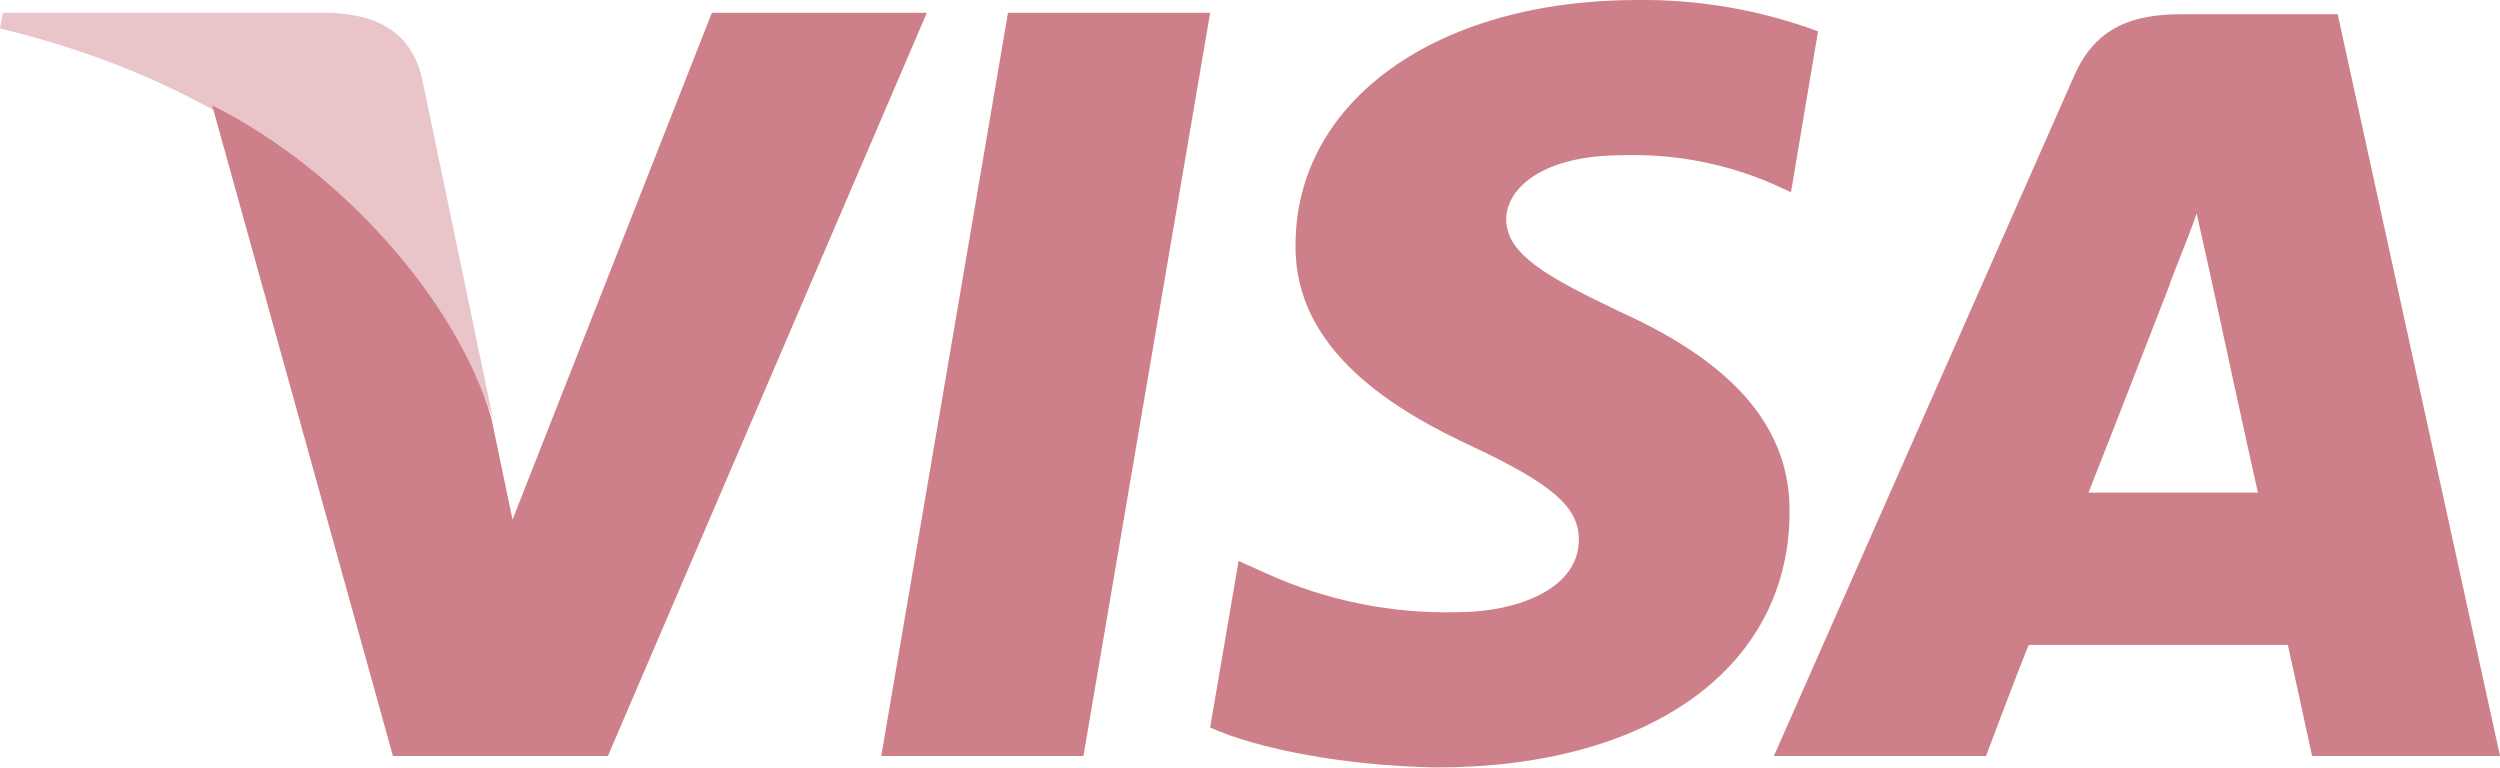
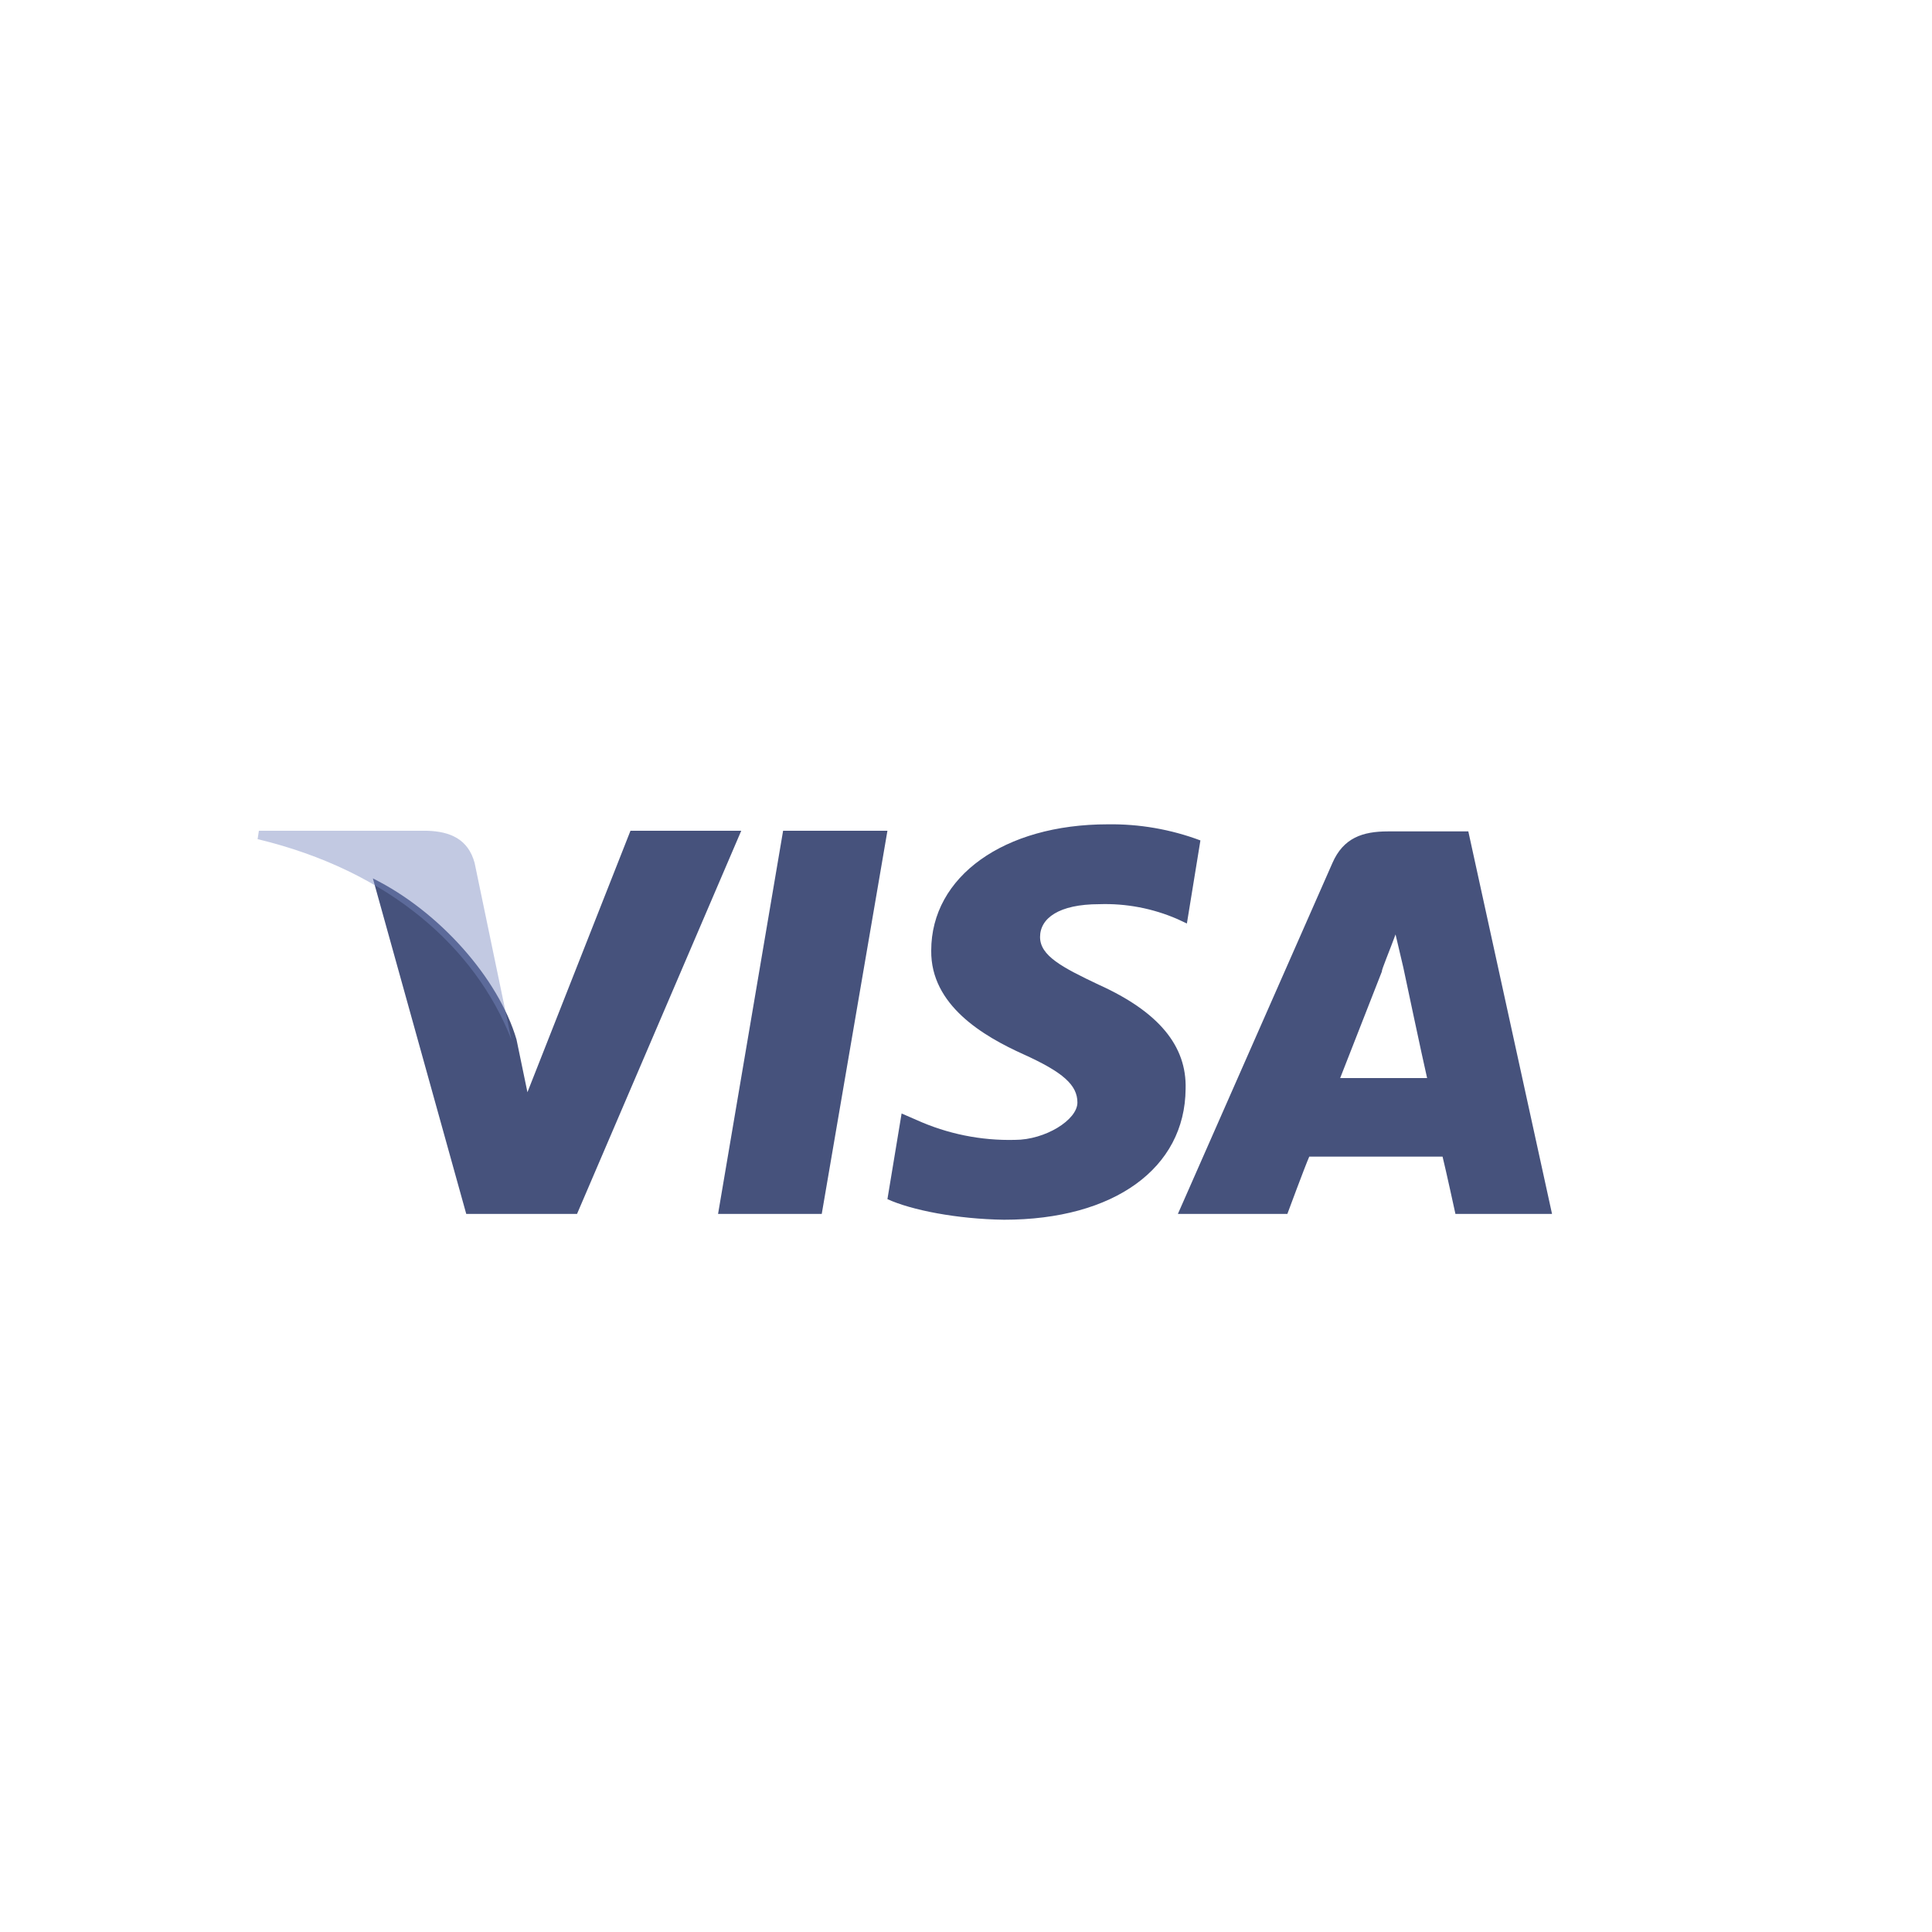
- <svg xmlns="http://www.w3.org/2000/svg" id="Group_323" data-name="Group 323" width="150.203" height="46.105" viewBox="0 0 150.203 46.105">
-   <path id="Path_229" data-name="Path 229" d="M61.9,45.55,69.513.9H81.659L74.046,45.55Z" transform="translate(-8.952 -0.13)" fill="#ce808a" />
-   <path id="Path_230" data-name="Path 230" d="M121.524,1.882A30.288,30.288,0,0,0,110.661,0C98.6,0,90.132,6.073,90.132,14.712c-.086,6.415,6.073,10.008,10.692,12.146,4.7,2.224,6.33,3.593,6.33,5.56,0,2.994-3.764,4.362-7.271,4.362a26.163,26.163,0,0,1-11.462-2.309l-1.711-.77L85,43.709c2.823,1.283,8.126,2.31,13.6,2.4,12.831,0,21.128-5.988,21.213-15.226.086-5.047-3.165-8.981-10.179-12.146-4.277-2.053-6.843-3.421-6.843-5.56,0-1.882,2.224-3.849,6.928-3.849a21.065,21.065,0,0,1,9.067,1.711l1.112.513,1.625-9.666" transform="translate(-12.294)" fill="#ce808a" />
-   <path id="Path_231" data-name="Path 231" d="M158.473,1h-9.409c-2.908,0-5.132.77-6.415,3.678L124.6,45.565h12.745s2.053-5.474,2.566-6.672h15.568c.342,1.54,1.454,6.672,1.454,6.672h11.291L158.473,1M143.5,29.74c1.026-2.566,4.876-12.488,4.876-12.488-.086.086,1.026-2.566,1.625-4.277l.855,3.849s2.31,10.692,2.823,12.916Z" transform="translate(-18.021 -0.145)" fill="#ce808a" />
-   <path id="Path_232" data-name="Path 232" d="M44.924.9,32.948,31.351l-1.283-6.159C29.527,18.093,22.6,10.309,14.9,6.46L25.763,45.55H38.679L57.84.9H44.924" transform="translate(-2.155 -0.13)" fill="#ce808a" />
-   <path id="Path_233" data-name="Path 233" d="M19.759.9H.171L0,1.841C15.311,5.519,25.4,14.5,29.6,25.193L25.319,4.664C24.549,1.841,22.411.986,19.759.9" transform="translate(0 -0.13)" fill="#ce808a" opacity="0.454" />
+ <svg xmlns="http://www.w3.org/2000/svg" width="300" height="300" viewBox="0 0 300 300">
+   <path fill="#46527c" d="M111.5 188.5l10.1-59.5h16.2l-10.2 59.5zm74.9-58A39.4 39.4 0 0 0 172 128c-16.1 0-27.4 8.1-27.4 19.6-.1 8.5 8.1 13.3 14.3 16.1s8.4 4.8 8.4 7.5-5 5.8-9.7 5.8a35 35 0 0 1-15.3-3.1l-2.3-1-2.2 13.3c3.7 1.7 10.8 3.1 18.1 3.2 17.1 0 28.1-8 28.2-20.3.2-6.7-4.2-12-13.5-16.2-5.7-2.7-9.1-4.5-9.1-7.4s2.9-5.1 9.2-5.1a28.1 28.1 0 0 1 12.1 2.3l1.5.7 2.1-12.9m41.6-1.4h-12.5c-3.9 0-6.9 1-8.6 4.9l-24 54.5h17s2.7-7.3 3.4-8.9H224c.5 2 2 8.9 2 8.9h15l-13-59.4m-19.9 38.3l6.5-16.6c-.2.1 1.3-3.5 2.1-5.7l1.2 5.1s3 14.2 3.7 17.2zM97.9 129l-16 40.6-1.7-8.2c-2.8-9.5-12-19.9-22.3-25l14.5 52.1h17.2l25.5-59.5H97.9" />
+   <path fill="#7888bf" d="M66.3 129H40.2l-.2 1.3c20.4 4.9 33.8 16.8 39.4 31.1L73.7 134c-1-3.7-3.8-4.9-7.4-5" opacity=".45" style="isolation:isolate" />
</svg>
